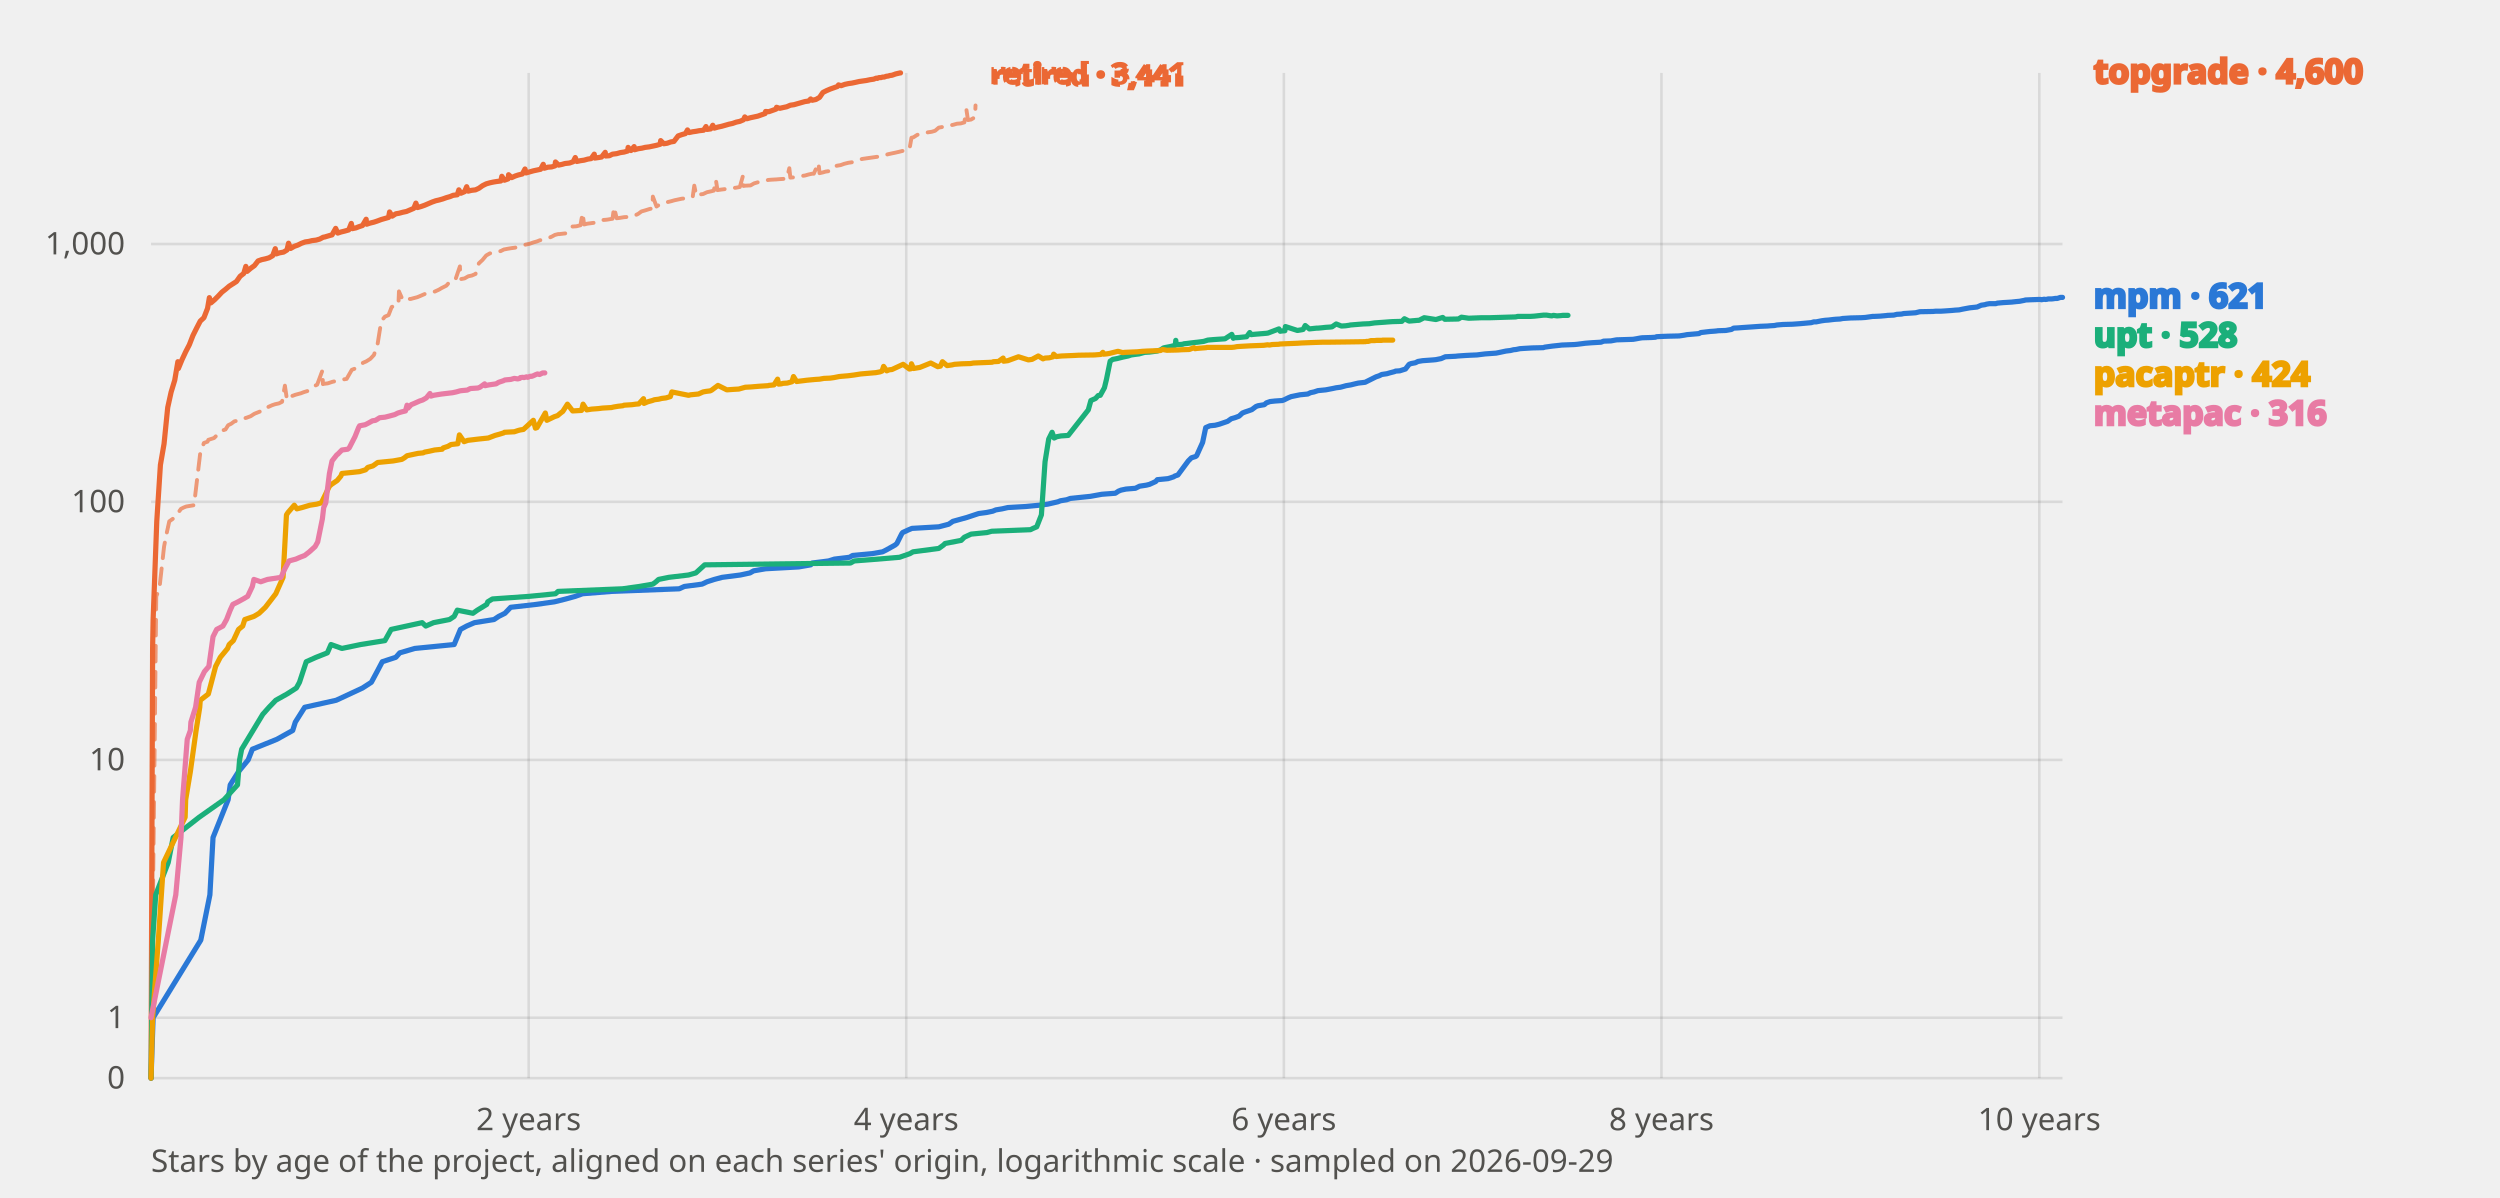
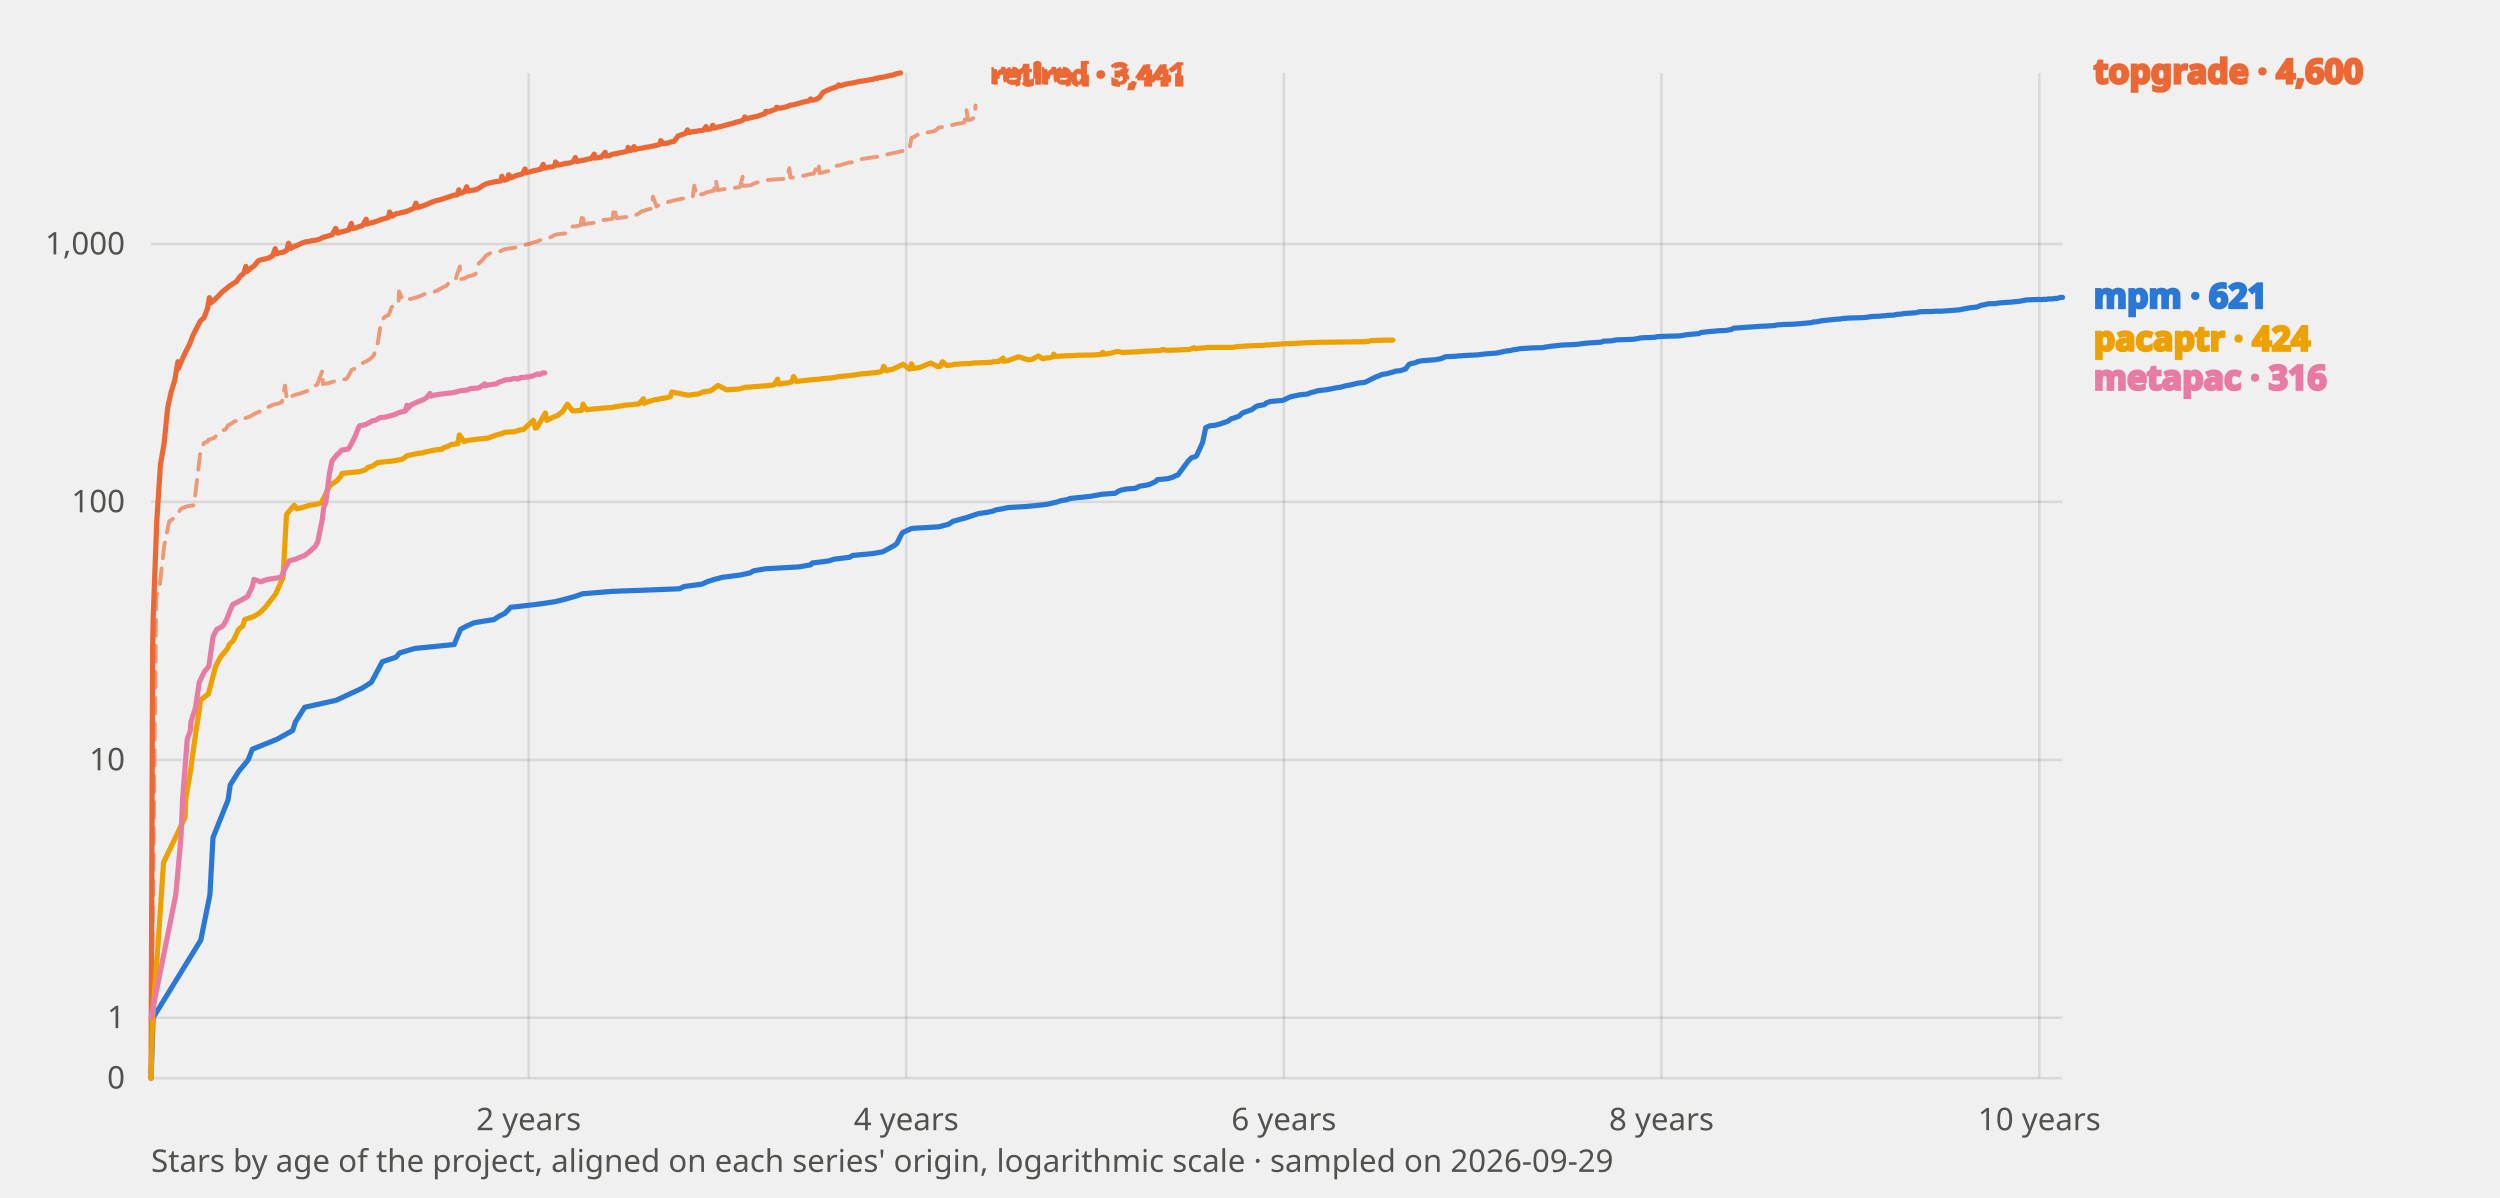
<svg xmlns="http://www.w3.org/2000/svg" viewBox="0 0 960 460" width="960" height="460" font-family="system-ui, sans-serif" role="img" aria-label="Stars of mpm and its benchmarked peers by project age">
  <style>
    text{fill:#0b0b0b}
    .tick{font-size:12px;fill:#52514e}
    .lbl{font-size:13px;font-weight:600;fill:currentColor}
    .grid{stroke:#0b0b0b;stroke-opacity:.10;stroke-width:1}
    .axis{font-size:12px;fill:#52514e}
    polyline{fill:none;stroke-width:2;stroke-linejoin:round;stroke-linecap:round}
    .prior{stroke-dasharray:6 4;stroke-width:1.5;opacity:.65}
    text.prior{font-size:11px;font-weight:600;opacity:1}
    .s-mpm{stroke:#2a78d6;color:#2a78d6}
    .s-topgrade{stroke:#eb6834;color:#eb6834}
-     .s-upt{stroke:#1baf7a;color:#1baf7a}
    .s-pacaptr{stroke:#eda100;color:#eda100}
    .s-metapac{stroke:#e87ba4;color:#e87ba4}
    @media (prefers-color-scheme: dark) {
      text{fill:#fff}
      .tick,.axis{fill:#c3c2b7}
      .grid{stroke:#fff;stroke-opacity:.14}
      .s-mpm{stroke:#3987e5;color:#3987e5}
      .s-topgrade{stroke:#d95926;color:#d95926}
-       .s-upt{stroke:#199e70;color:#199e70}
      .s-pacaptr{stroke:#c98500;color:#c98500}
      .s-metapac{stroke:#d55181;color:#d55181}
    }
  </style>
  <line class="grid" x1="58" y1="414.0" x2="792" y2="414.0" />
  <text class="tick" x="48" y="418.0" text-anchor="end">0</text>
  <line class="grid" x1="58" y1="390.8" x2="792" y2="390.8" />
  <text class="tick" x="48" y="394.8" text-anchor="end">1</text>
  <line class="grid" x1="58" y1="291.8" x2="792" y2="291.8" />
  <text class="tick" x="48" y="295.8" text-anchor="end">10</text>
  <line class="grid" x1="58" y1="192.7" x2="792" y2="192.7" />
  <text class="tick" x="48" y="196.7" text-anchor="end">100</text>
  <line class="grid" x1="58" y1="93.7" x2="792" y2="93.7" />
  <text class="tick" x="48" y="97.7" text-anchor="end">1,000</text>
  <line class="grid" x1="203.0" y1="28" x2="203.0" y2="414" />
  <text class="tick" x="203.0" y="434" text-anchor="middle">2 years</text>
  <line class="grid" x1="348.0" y1="28" x2="348.0" y2="414" />
  <text class="tick" x="348.0" y="434" text-anchor="middle">4 years</text>
  <line class="grid" x1="493.0" y1="28" x2="493.0" y2="414" />
  <text class="tick" x="493.0" y="434" text-anchor="middle">6 years</text>
  <line class="grid" x1="638.0" y1="28" x2="638.0" y2="414" />
  <text class="tick" x="638.0" y="434" text-anchor="middle">8 years</text>
  <line class="grid" x1="783.1" y1="28" x2="783.1" y2="414" />
  <text class="tick" x="783.1" y="434" text-anchor="middle">10 years</text>
  <polyline class="s-mpm" points="58.0,414.0 58.8,390.8 77.1,361.0 80.6,343.6 81.8,321.6 87.6,307.1 88.4,301.4 91.6,296.3 95.3,291.8 96.9,287.7 106.3,283.9 112.4,280.5 113.4,277.3 117.0,271.6 129.1,268.9 139.2,264.2 142.6,262.0 144.8,257.9 146.8,254.1 152.0,252.4 153.5,250.7 159.3,249.0 174.4,247.5 176.8,241.7 179.2,240.4 182.2,239.1 189.7,237.9 191.5,236.7 193.9,235.5 196.1,233.2 205.8,232.1 212.9,231.1 217.3,230.0 220.9,229.0 223.7,228.0 234.8,227.1 260.8,226.1 262.8,225.2 269.6,224.3 271.5,223.4 274.3,222.5 277.3,221.7 284.3,220.8 288.0,220.0 289.4,219.2 294.0,218.4 306.7,217.7 311.3,216.9 311.9,216.2 318.2,215.4 320.4,214.7 326.2,214.0 327.4,213.3 334.9,212.6 338.9,211.9 340.3,211.2 343.7,209.3 344.4,208.7 346.2,205.1 346.6,204.5 349.0,203.4 350.2,202.9 360.5,202.3 364.3,201.3 365.9,200.2 371.3,198.7 375.8,197.2 378.8,196.8 381.2,196.3 382.4,195.8 384.8,195.4 387.0,194.9 393.9,194.5 399.1,194.0 402.3,193.6 406.2,192.7 407.2,192.3 409.6,191.9 411.0,191.4 418.7,190.6 420.9,190.2 423.1,189.8 428.3,189.4 429.5,188.6 430.5,188.2 432.4,187.8 436.0,187.5 437.6,186.7 440.2,186.3 441.4,186.0 443.8,184.9 444.4,184.2 448.5,183.8 450.7,183.1 451.1,182.8 452.3,182.4 456.3,177.0 457.5,175.8 459.1,175.3 459.5,175.0 461.8,169.9 463.0,164.2 464.6,163.5 466.6,163.3 468.2,162.9 471.4,161.8 472.8,160.8 474.2,160.4 475.8,159.8 477.1,158.6 478.1,158.2 479.3,157.8 480.7,157.3 482.3,156.1 483.1,155.8 485.5,155.4 486.3,154.7 487.7,154.2 489.5,154.0 492.4,153.8 493.2,153.5 494.6,152.8 495.8,152.3 499.2,151.6 502.2,151.3 503.2,150.8 504.6,150.5 506.1,150.0 509.1,149.7 511.7,149.2 513.1,148.9 514.7,148.7 515.1,148.6 516.9,148.1 518.7,147.8 520.3,147.4 521.6,147.1 524.2,146.8 525.8,146.0 527.2,145.3 528.4,144.7 529.6,144.3 530.6,143.8 532.6,143.5 533.6,143.2 535.5,142.7 535.9,142.5 537.5,142.4 539.7,141.7 541.1,139.9 541.9,139.6 543.5,139.3 544.5,138.8 546.3,138.5 549.1,138.3 550.4,138.2 551.4,138.1 553.4,137.7 555.0,137.0 559.0,136.8 559.8,136.7 562.8,136.5 564.7,136.4 567.1,136.3 567.9,136.2 570.3,135.9 574.5,135.6 575.5,135.4 578.3,134.8 580.0,134.6 581.2,134.3 582.2,134.2 583.6,133.9 585.0,133.8 588.4,133.6 592.6,133.5 593.2,133.3 596.1,132.9 598.9,132.6 599.7,132.5 604.7,132.3 605.7,132.2 607.3,132.0 608.8,131.8 611.4,131.6 614.8,131.4 615.8,131.0 618.6,130.9 620.2,130.6 620.8,130.5 627.1,130.3 628.3,130.1 629.9,129.8 630.7,129.7 634.1,129.6 635.7,129.5 636.1,129.3 638.0,129.2 640.6,129.1 644.8,129.0 646.8,128.7 647.8,128.5 649.0,128.4 652.4,128.1 653.1,127.7 656.5,127.3 657.9,127.2 659.1,127.1 659.7,127.0 662.7,126.9 664.9,126.5 665.7,126.0 667.6,125.9 668.8,125.8 673.2,125.5 676.0,125.3 678.6,125.2 679.8,125.1 681.4,125.0 682.3,124.8 683.5,124.7 684.7,124.6 688.3,124.5 689.7,124.4 691.1,124.3 695.5,123.9 696.5,123.6 697.4,123.6 699.4,123.2 700.8,123.0 702.2,122.9 703.8,122.7 704.8,122.6 706.6,122.5 707.6,122.3 710.6,122.1 714.7,122.0 716.3,121.9 719.1,121.5 719.7,121.5 721.9,121.4 724.1,121.2 724.9,121.1 727.2,121.0 728.4,120.7 730.2,120.6 731.0,120.4 734.2,120.2 735.6,120.1 737.2,119.7 742.3,119.6 743.3,119.5 745.3,119.5 746.9,119.4 749.7,119.2 750.7,119.1 752.3,119.0 753.7,118.7 755.3,118.4 756.4,118.2 759.2,117.9 760.8,117.2 762.2,117.0 762.8,116.8 764.0,116.6 766.4,116.6 767.0,116.4 769.2,116.2 770.9,116.1 772.5,116.0 774.3,115.8 775.5,115.7 777.5,115.3 777.7,115.2 779.9,115.1 782.7,115.0 783.5,115.0 783.7,115.0 783.9,115.1 785.0,114.9 785.4,115.0 786.2,114.9 786.4,114.8 787.8,114.8 788.6,114.7 789.2,114.6 790.0,114.6 790.6,114.4 791.2,114.2 791.8,114.2 792.0,114.2" />
  <polyline class="s-topgrade" points="58.0,414.0 58.6,249.0 58.8,237.9 60.2,200.2 61.6,178.5 63.0,170.4 64.4,156.5 65.7,150.6 67.1,146.0 68.3,138.9 68.5,141.5 69.9,138.1 71.3,135.1 72.7,132.4 74.1,128.8 75.5,126.0 76.9,123.3 78.3,122.0 79.7,118.4 80.4,114.3 81.0,116.3 82.4,115.1 83.8,113.7 85.2,112.2 86.6,111.1 88.0,109.9 89.4,109.0 90.8,108.1 92.2,106.1 93.6,105.0 94.4,102.3 94.9,104.2 96.3,103.0 97.7,102.0 99.1,100.2 100.5,99.7 101.9,99.4 103.3,99.0 104.7,98.2 105.7,95.5 106.1,97.5 107.3,97.1 108.9,96.8 110.2,96.0 110.8,93.4 111.6,95.4 113.0,94.6 114.4,94.1 115.8,93.4 117.2,92.9 118.6,92.7 119.8,92.4 121.4,92.2 122.8,91.8 124.1,91.1 124.7,91.0 126.7,90.4 127.5,90.2 128.9,87.7 129.7,89.5 130.9,89.1 132.5,88.7 133.9,88.3 134.9,85.8 135.3,87.8 136.7,87.5 137.7,87.1 139.2,86.6 140.6,84.2 140.8,86.1 142.0,85.7 143.6,85.3 144.8,84.9 146.4,84.3 147.8,83.9 149.2,83.5 149.6,81.4 150.6,83.0 152.0,82.1 153.2,81.9 154.7,81.5 156.1,81.2 157.5,80.6 158.9,80.0 159.7,78.0 160.3,79.7 161.7,79.3 163.1,78.8 164.5,78.2 165.9,77.6 167.3,77.1 168.6,76.8 170.0,76.4 171.4,75.9 172.8,75.5 174.0,75.0 175.6,74.8 176.2,72.9 177.0,74.2 178.4,73.6 179.2,71.7 179.8,73.4 181.0,73.1 182.6,72.9 183.9,72.3 185.3,71.3 186.7,70.6 188.1,70.2 189.5,69.9 190.7,69.7 192.3,69.5 192.7,67.7 193.7,69.2 195.1,68.7 195.3,67.1 196.5,68.2 197.8,67.6 199.0,67.2 200.6,66.8 201.6,64.9 202.0,66.4 203.4,66.0 204.8,65.6 206.2,65.3 207.6,65.0 208.6,63.1 209.0,64.6 210.4,64.2 211.8,64.1 213.1,63.7 213.3,62.2 214.5,63.4 215.9,63.1 216.9,62.8 218.7,62.6 220.1,62.1 220.9,60.5 221.5,62.0 222.9,61.7 224.3,61.5 225.7,61.1 227.0,60.9 228.2,59.2 228.4,60.7 229.8,60.5 231.0,60.3 232.4,58.5 232.6,59.9 234.0,59.8 235.2,59.2 236.8,59.0 238.2,58.6 239.6,58.4 241.0,58.0 241.2,56.6 242.3,57.8 243.5,56.3 243.7,57.5 245.1,57.1 246.5,56.9 247.7,56.6 249.3,56.4 250.7,56.1 252.1,55.8 253.5,55.4 253.7,54.0 254.9,55.2 256.2,55.0 257.6,54.5 258.8,54.3 260.4,52.2 261.8,51.7 263.2,51.3 264.0,49.9 264.6,50.9 266.0,50.6 267.4,50.4 268.4,50.2 270.2,50.0 271.1,48.6 271.5,49.7 272.9,49.5 273.7,48.1 274.3,49.2 275.7,48.8 277.1,48.5 278.5,48.1 279.9,47.7 281.3,47.4 282.7,46.9 284.1,46.6 285.5,46.0 286.0,44.9 286.8,45.6 288.2,45.2 289.6,44.9 291.0,44.6 292.4,44.1 293.8,43.6 294.0,42.8 295.2,42.9 296.6,42.4 298.0,41.9 298.2,41.2 299.4,41.6 300.7,41.3 302.1,41.0 303.5,40.4 304.9,40.2 306.3,39.8 307.7,39.4 309.1,39.0 310.5,38.8 311.3,38.0 311.9,38.5 313.3,38.2 314.7,37.4 316.0,35.5 317.4,34.8 318.8,34.2 320.2,33.7 321.6,33.2 322.0,32.6 323.0,32.9 324.4,32.4 325.8,32.1 327.2,31.9 328.6,31.6 329.9,31.3 331.3,31.1 332.7,30.9 334.1,30.6 335.5,30.4 336.5,30.0 336.9,30.1 337.3,29.9 337.5,29.8 338.3,29.8 338.9,29.6 339.5,29.6 340.3,29.3 341.1,29.2 341.7,29.0 342.5,28.9 343.1,28.7 343.9,28.4 345.2,28.1 345.6,28.0 345.8,28.0" />
  <polyline class="s-topgrade prior" points="58.0,414.0 60.0,229.0 61.2,226.1 63.0,209.9 63.8,205.7 65.0,200.2 67.1,198.7 67.5,198.2 69.5,195.4 70.5,194.9 71.5,194.5 74.5,194.0 76.9,173.9 78.3,170.1 79.7,169.6 80.0,168.9 82.2,168.2 83.2,167.2 84.6,165.6 86.6,164.9 87.6,163.3 88.8,162.7 90.0,161.8 92.0,161.4 92.6,161.0 94.7,160.4 96.3,159.8 97.5,159.0 97.9,158.8 99.9,158.0 101.1,156.7 102.5,156.5 104.5,155.6 105.7,155.2 107.1,154.9 108.3,154.3 109.4,148.1 110.2,153.5 111.2,152.4 112.6,151.9 113.4,151.6 115.6,151.0 116.6,150.6 118.6,150.0 119.4,149.7 121.2,148.0 121.8,147.7 123.8,142.3 124.0,147.5 124.3,147.4 125.9,147.2 127.7,146.6 129.1,146.3 130.5,146.0 131.9,145.7 133.1,145.5 135.1,142.0 136.7,141.4 138.1,140.6 139.4,139.3 140.6,138.8 142.2,137.8 143.6,136.3 145.0,132.1 146.4,123.3 147.8,121.6 149.2,121.0 150.4,117.9 152.0,117.2 153.0,116.9 153.2,111.9 154.7,115.3 155.7,115.1 156.9,114.8 157.7,114.8 160.3,114.1 161.5,113.6 163.1,112.9 163.9,112.7 165.9,112.3 167.1,111.9 168.6,111.2 169.6,110.6 171.4,109.7 172.6,108.3 174.2,107.8 174.8,107.6 176.6,102.3 176.8,107.2 178.4,106.9 179.8,106.1 181.2,105.8 182.6,105.2 183.9,101.1 185.3,99.8 186.7,98.1 188.1,97.3 189.5,97.1 190.7,96.8 192.3,96.4 193.5,95.8 195.1,95.5 196.3,95.3 197.8,95.1 199.2,94.7 200.4,94.3 202.0,93.9 203.4,93.6 204.8,93.1 206.2,92.7 207.2,92.3 208.8,91.9 210.4,91.5 211.8,90.9 213.1,90.2 214.3,89.9 214.7,89.9 217.3,89.6 218.7,87.7 219.7,87.0 221.3,86.9 222.9,86.5 223.7,81.8 224.3,86.2 225.5,85.9 227.0,85.7 228.4,85.5 229.6,85.2 231.2,84.5 232.6,84.4 233.4,84.3 235.2,84.0 235.8,79.6 236.8,83.8 237.8,83.7 239.6,83.4 241.0,83.3 242.1,83.0 243.5,82.9 245.1,82.1 246.3,81.2 247.7,80.8 249.3,80.3 250.5,80.0 250.7,75.5 252.1,79.3 253.5,78.4 254.9,77.9 255.9,77.7 257.6,77.3 259.0,76.9 260.4,76.6 261.8,76.3 262.8,76.2 264.6,75.9 266.0,75.6 266.6,71.3 267.4,75.2 268.6,74.7 270.0,74.5 271.5,73.8 272.9,73.5 274.1,73.2 274.9,69.1 275.5,73.0 276.9,72.8 278.5,72.6 279.3,72.5 281.1,72.2 282.5,72.1 284.1,71.8 285.3,67.5 285.5,71.4 286.2,71.3 288.2,71.2 289.6,70.4 291.0,70.0 292.0,69.8 293.8,69.4 295.0,69.1 296.2,69.0 298.0,68.9 299.2,68.8 300.7,68.7 302.1,68.6 303.1,64.6 303.5,68.2 304.9,68.1 306.1,67.9 307.7,67.6 309.1,67.4 310.5,67.0 311.9,66.7 312.5,66.7 314.3,62.6 314.7,66.5 316.0,66.2 317.0,65.9 318.4,65.7 320.2,63.9 321.6,63.6 322.8,63.4 324.2,62.9 325.8,62.5 327.2,62.3 328.6,61.8 329.9,61.3 331.3,61.0 332.7,60.8 334.1,60.6 335.5,60.4 336.9,60.2 338.3,60.0 339.7,59.6 341.1,59.2 342.5,58.9 343.9,58.6 345.2,58.3 346.4,58.0 348.0,57.7 349.2,57.5 350.0,52.9 350.8,52.7 352.2,51.8 353.6,51.3 355.0,51.1 356.4,50.8 357.8,50.6 359.1,50.2 360.5,49.0 361.7,48.8 363.3,48.6 364.7,48.2 366.1,47.9 367.5,47.5 368.9,47.4 370.3,47.0 371.1,42.1 371.7,46.1 372.9,45.9 374.4,45.0 374.6,40.5" />
  <text class="lbl prior s-topgrade" x="380.6" y="32.5">retired · 3,441</text>
-   <polyline class="s-upt" points="58.0,414.0 58.6,361.0 59.8,343.6 64.6,331.2 66.5,321.6 76.5,313.8 86.0,307.1 91.2,301.4 92.0,291.8 92.8,287.7 100.9,274.3 103.3,271.6 105.9,268.9 110.2,266.5 113.8,264.2 115.0,262.0 117.6,254.1 121.4,252.4 125.7,250.7 127.1,247.5 131.3,249.0 138.5,247.5 147.8,246.0 150.2,241.7 162.1,239.1 163.5,240.4 166.5,239.1 172.6,237.9 174.4,236.7 175.6,234.3 181.6,235.5 183.3,234.3 186.9,232.1 187.3,231.1 189.1,230.0 203.2,229.0 213.3,228.0 214.3,227.1 239.0,226.1 245.5,225.2 250.7,224.3 251.9,223.4 252.9,222.5 256.8,221.7 264.4,220.8 267.2,220.0 270.6,216.9 326.6,216.2 328.0,215.4 337.1,214.7 345.4,214.0 349.4,212.6 350.6,211.9 360.5,210.6 362.3,209.3 362.9,208.7 369.1,207.5 370.3,206.3 372.9,205.1 379.0,204.5 380.8,204.0 395.7,203.4 396.7,202.9 398.1,202.3 399.9,197.7 401.3,177.3 402.7,168.6 404.0,166.0 404.8,168.2 405.8,167.7 407.4,167.4 410.2,167.2 417.9,157.4 418.9,153.8 420.7,153.0 421.7,151.9 422.5,151.8 424.1,148.9 424.9,145.6 426.3,138.7 427.3,138.0 428.9,137.7 430.5,137.3 431.3,137.1 433.2,136.7 434.4,136.3 435.8,136.1 437.4,135.9 438.8,135.5 439.6,135.3 441.4,135.2 444.4,134.8 445.8,134.3 446.8,133.6 447.7,133.4 449.3,133.1 451.3,132.6 451.5,130.7 451.7,132.4 454.1,132.2 454.7,132.0 455.7,131.9 458.9,131.5 459.9,131.4 462.2,131.1 463.8,130.6 464.8,130.5 466.0,130.4 470.4,130.1 473.0,128.4 473.6,129.9 474.0,129.7 475.8,129.6 476.7,129.5 478.7,129.3 479.9,127.7 480.5,128.5 481.3,128.4 482.5,128.3 486.1,128.0 486.9,127.9 491.1,126.3 491.6,127.2 492.2,127.1 493.4,127.0 493.6,125.4 498.2,126.9 500.0,126.6 500.4,126.5 501.2,125.0 502.8,126.3 505.6,126.0 506.1,126.0 507.3,125.9 509.1,125.7 510.7,125.6 511.5,125.5 513.1,124.4 515.1,125.2 516.7,125.1 518.1,124.9 518.5,124.8 519.7,124.7 523.4,124.4 525.8,124.3 527.8,124.0 529.2,123.9 532.0,123.7 533.2,123.6 534.8,123.5 538.3,123.4 539.3,122.4 541.1,123.3 544.5,123.0 544.9,123.0 546.9,122.0 551.4,122.7 554.0,121.9 554.8,122.6 559.6,122.5 560.0,122.5 561.2,121.8 564.0,122.2 569.1,122.0 572.3,122.0 575.5,121.9 578.7,121.8 582.0,121.7 582.8,121.5 587.6,121.5 589.2,121.4 592.8,121.0 593.6,121.0 593.8,121.0 595.1,121.2 595.9,121.3 596.5,121.1 597.9,121.3 599.3,121.2 600.1,121.1 600.7,121.1 602.1,121.1" />
  <polyline class="s-pacaptr" points="58.0,414.0 58.6,390.8 60.8,361.0 62.8,331.2 71.1,313.8 71.3,307.1 73.1,296.3 75.3,280.5 76.7,271.6 76.9,268.9 80.0,266.5 82.8,255.9 84.6,252.4 87.4,249.0 88.0,247.5 89.6,246.0 91.6,241.7 93.2,240.4 94.0,237.9 97.5,236.7 99.5,235.5 101.9,233.2 105.9,228.0 108.7,221.7 110.0,197.7 110.6,196.8 113.0,194.0 114.0,195.4 116.0,194.9 119.0,194.0 121.6,193.6 123.4,193.1 126.5,186.7 127.3,186.0 129.5,184.5 130.9,182.8 131.3,181.8 135.3,181.4 138.1,181.1 140.4,180.4 141.2,179.5 143.2,178.9 144.6,177.9 145.0,177.6 151.0,177.0 154.3,176.4 155.3,175.8 156.3,175.0 160.5,174.1 162.5,173.9 163.1,173.6 164.7,173.3 166.9,172.8 169.8,172.5 170.2,172.0 172.0,171.4 173.2,170.7 175.8,170.4 176.4,167.0 178.2,169.6 179.6,169.1 183.7,168.6 187.5,168.2 190.1,167.2 191.9,166.7 193.5,166.2 193.7,166.0 197.5,165.8 199.0,165.3 199.8,165.1 201.0,164.9 204.8,161.4 205.6,164.4 206.2,164.2 209.4,158.6 210.0,161.4 212.9,160.0 214.1,159.6 215.3,158.6 216.1,158.0 217.9,155.2 219.9,157.8 223.3,157.6 223.9,155.2 225.3,157.4 225.9,157.3 227.2,157.1 229.8,156.9 231.4,156.7 234.8,156.5 235.6,156.3 237.4,156.0 239.2,155.8 239.6,155.6 242.7,155.4 244.1,155.2 245.3,155.1 247.1,153.1 247.3,154.9 248.7,154.3 250.5,153.8 251.3,153.5 252.9,153.3 254.1,153.0 255.7,152.8 257.4,152.3 258.0,150.5 264.4,151.8 265.2,151.6 267.2,151.4 268.2,151.3 270.0,150.5 271.1,150.3 272.7,150.1 273.3,149.8 275.7,148.0 279.1,149.7 281.9,149.5 283.7,149.4 286.2,148.7 288.2,148.6 290.6,148.4 291.8,148.3 295.0,148.1 295.2,148.0 297.2,147.8 298.6,145.6 299.0,147.5 300.0,147.4 300.7,147.2 302.3,147.1 304.1,146.6 304.7,144.6 305.9,146.5 307.5,146.3 308.3,146.2 309.9,146.0 313.1,145.7 314.7,145.6 316.4,145.3 318.8,145.2 320.2,145.0 322.2,144.6 323.2,144.5 325.6,144.3 328.0,144.0 328.6,143.9 330.5,143.6 335.1,143.2 336.3,143.1 337.9,142.8 338.7,142.5 339.3,140.7 340.5,142.4 341.5,142.0 342.5,141.9 346.8,139.9 349.2,141.7 349.8,141.6 350.0,139.7 350.8,141.5 353.2,141.1 357.4,139.4 360.1,140.8 361.1,140.6 361.9,138.9 363.7,140.4 365.7,140.1 366.5,139.9 369.3,139.7 372.7,139.6 373.8,139.4 378.6,139.2 381.0,139.1 381.4,138.9 383.4,138.8 385.2,137.5 385.4,138.7 386.2,138.6 387.0,138.5 391.1,137.0 394.9,138.2 396.3,138.0 398.7,136.7 400.5,137.8 401.3,137.5 402.9,137.4 404.4,137.0 404.6,136.0 405.6,136.9 407.6,136.7 412.4,136.5 414.2,136.4 420.3,136.3 422.7,136.1 423.5,135.3 423.7,136.0 424.9,135.9 426.1,135.7 429.3,134.9 431.1,135.4 431.9,135.3 436.6,135.1 438.8,134.9 440.6,134.8 443.4,134.7 445.6,134.6 446.4,134.2 448.1,134.5 452.3,134.4 453.7,134.3 456.7,134.2 458.5,133.5 458.9,133.9 459.5,133.8 460.7,133.7 463.2,133.5 463.4,133.4 473.0,133.4 474.0,133.3 475.0,133.1 476.5,133.0 478.3,132.9 480.1,132.8 485.3,132.6 486.7,132.4 487.5,132.5 488.5,132.3 491.1,132.2 491.4,132.1 496.0,131.9 498.4,131.8 499.8,131.7 504.8,131.5 508.1,131.4 510.3,131.4 517.9,131.3 524.4,131.2 524.6,131.1 525.4,131.1 526.4,130.8 527.8,130.8 528.6,130.7 529.2,130.7 530.6,130.7 531.0,130.6 532.0,130.6 533.4,130.6 534.8,130.6" />
  <polyline class="s-metapac" points="58.0,390.8 67.5,343.6 69.5,321.6 70.1,307.1 71.9,283.9 73.1,280.5 73.3,277.3 75.1,271.6 76.5,262.0 78.5,257.9 80.2,255.9 81.8,244.5 83.2,241.7 85.6,240.4 87.0,237.9 88.4,234.3 89.4,232.1 91.4,231.1 93.4,230.0 95.1,229.0 96.9,225.2 97.5,222.5 100.1,223.4 102.7,222.5 107.9,221.7 109.4,218.4 111.0,215.4 113.6,214.7 115.2,214.0 117.0,213.3 118.8,211.9 121.0,209.9 122.0,208.1 123.8,199.2 124.3,194.9 125.1,193.1 126.5,181.8 127.5,177.0 129.3,174.7 129.7,174.4 131.3,172.8 133.5,172.5 134.1,172.0 136.3,167.7 137.7,164.2 138.1,163.5 140.2,163.1 141.4,162.5 143.0,161.6 144.2,161.4 145.8,160.4 147.8,160.2 149.4,159.8 151.6,159.2 152.8,158.6 154.1,158.2 155.7,157.8 156.3,155.6 156.7,156.7 157.9,155.4 159.1,154.9 161.1,154.0 162.3,153.6 163.7,152.8 165.1,151.1 165.5,152.1 166.5,151.8 167.7,151.6 169.6,151.3 173.8,150.8 175.2,150.5 176.6,150.1 177.2,150.0 179.4,149.8 180.6,149.2 183.5,149.0 184.3,148.7 186.1,147.4 186.3,148.1 187.7,147.8 190.5,147.4 191.5,146.8 193.3,146.2 193.9,145.9 196.1,145.7 197.5,145.3 198.8,145.5 199.6,145.3 199.8,145.0 200.6,144.9 200.8,144.9 201.2,145.0 202.2,144.7 202.6,144.9 203.6,144.5 204.2,144.5 205.0,144.2 205.6,143.9 206.4,143.6 207.2,143.8 207.8,143.5 208.4,143.2 209.2,143.2" />
  <text class="lbl s-topgrade" x="804" y="32.0">topgrade · 4,600</text>
  <text class="lbl s-mpm" x="804" y="118.2">mpm · 621</text>
-   <text class="lbl s-upt" x="804" y="133.2">upt · 528</text>
-   <text class="lbl s-pacaptr" x="804" y="148.2">pacaptr · 424</text>
-   <text class="lbl s-metapac" x="804" y="163.2">metapac · 316</text>
+   <text class="lbl s-pacaptr" x="804" y="134.6">pacaptr · 424</text>
+   <text class="lbl s-metapac" x="804" y="149.6">metapac · 316</text>
  <text class="axis" x="58" y="450">Stars by age of the project, aligned on each series' origin, logarithmic scale · sampled on 2026-09-29</text>
</svg>
